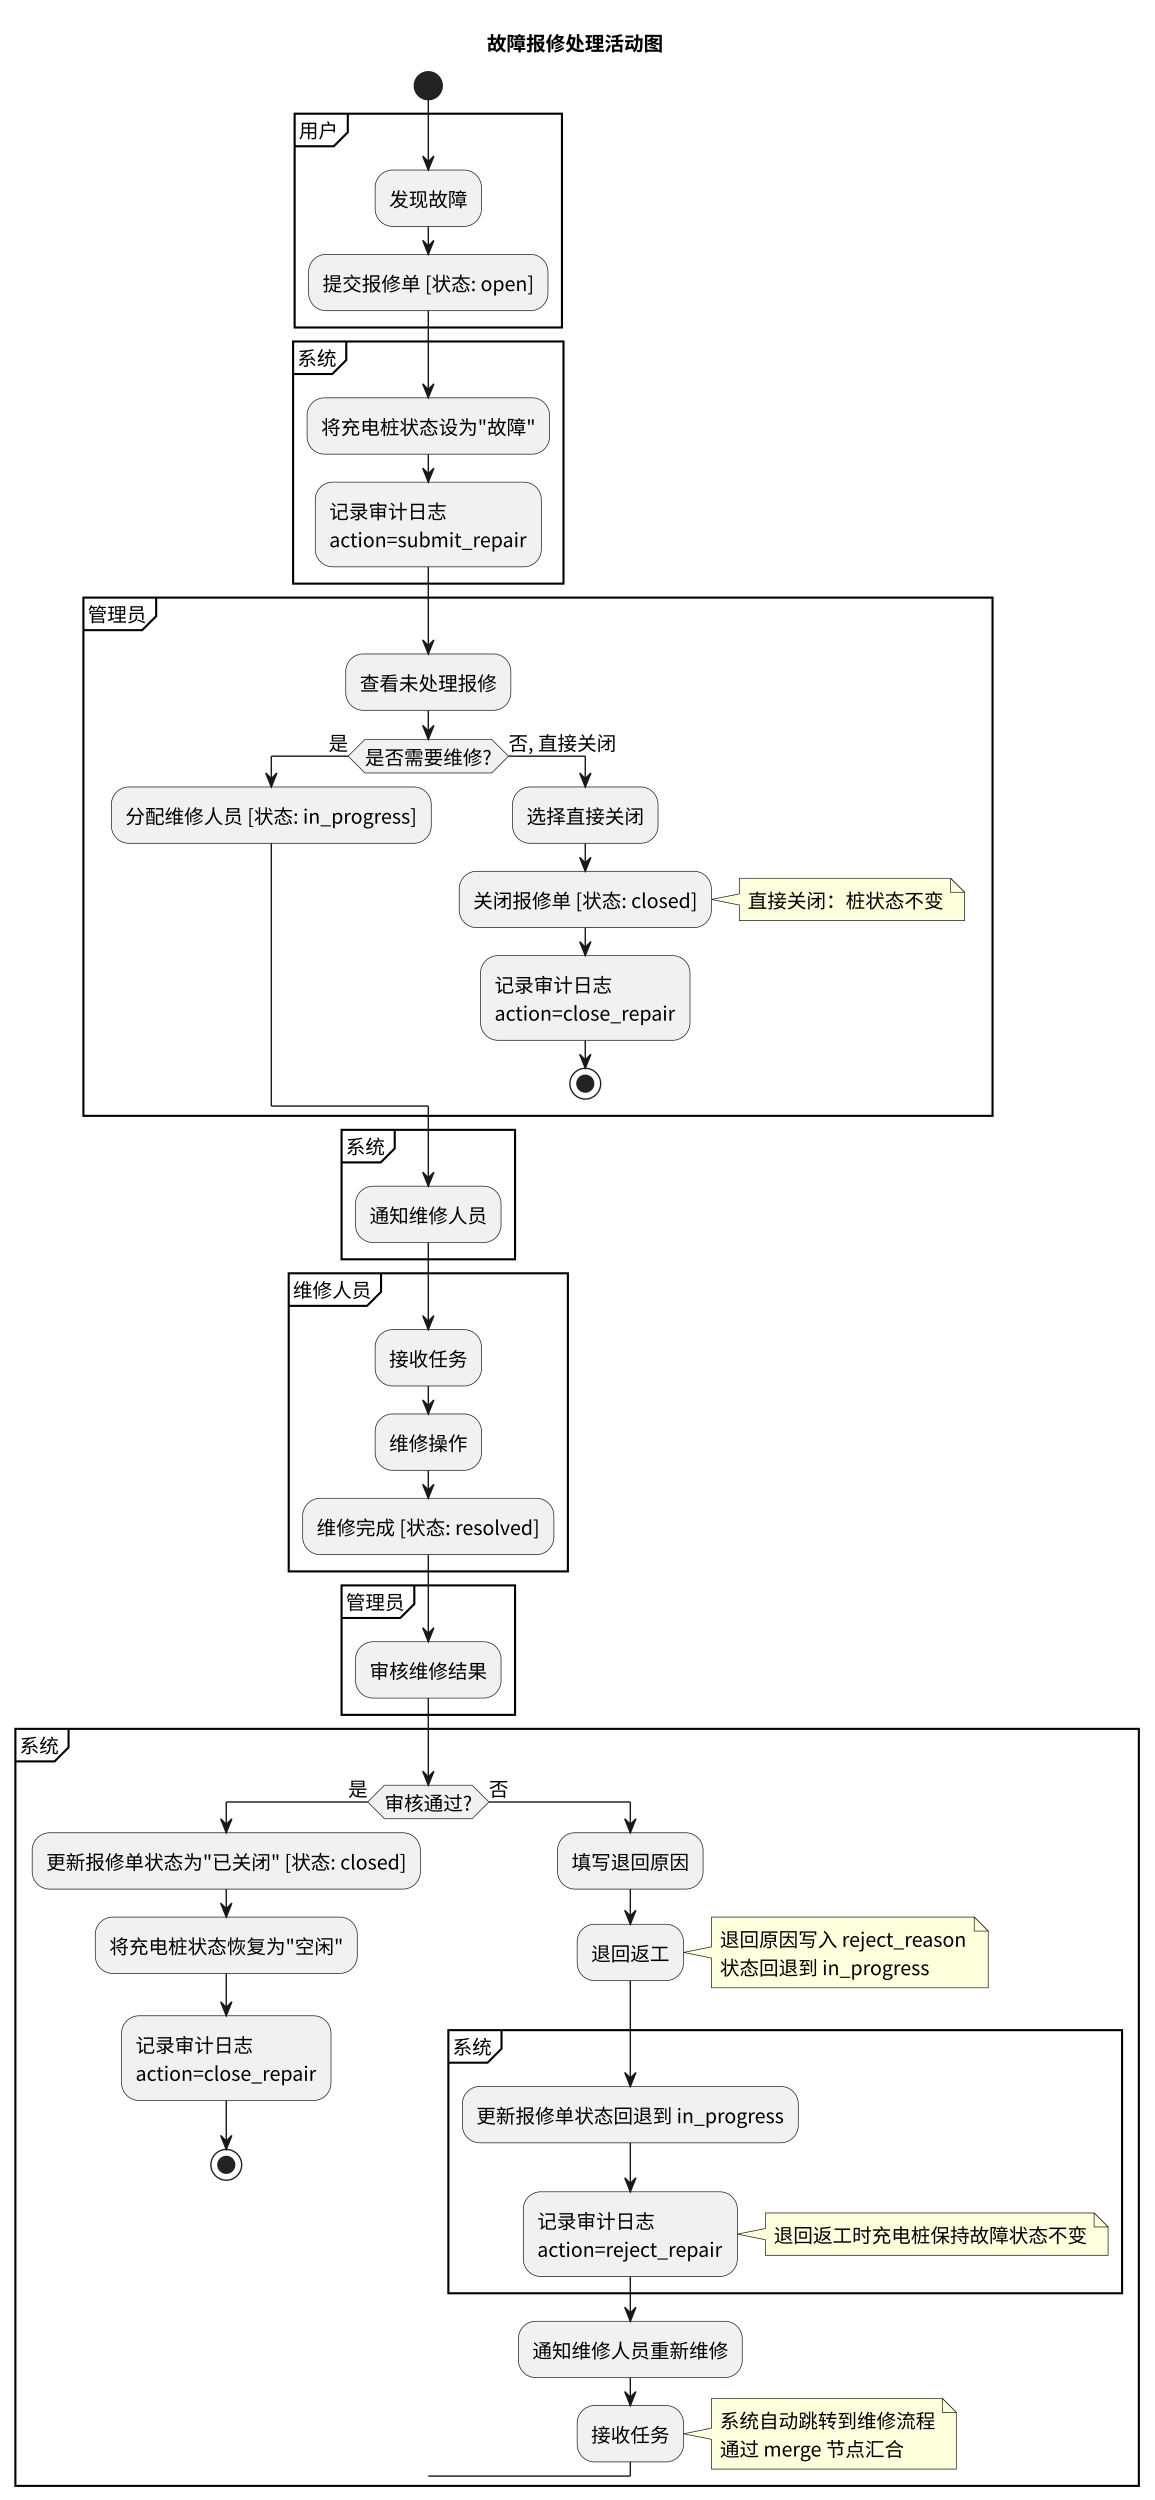
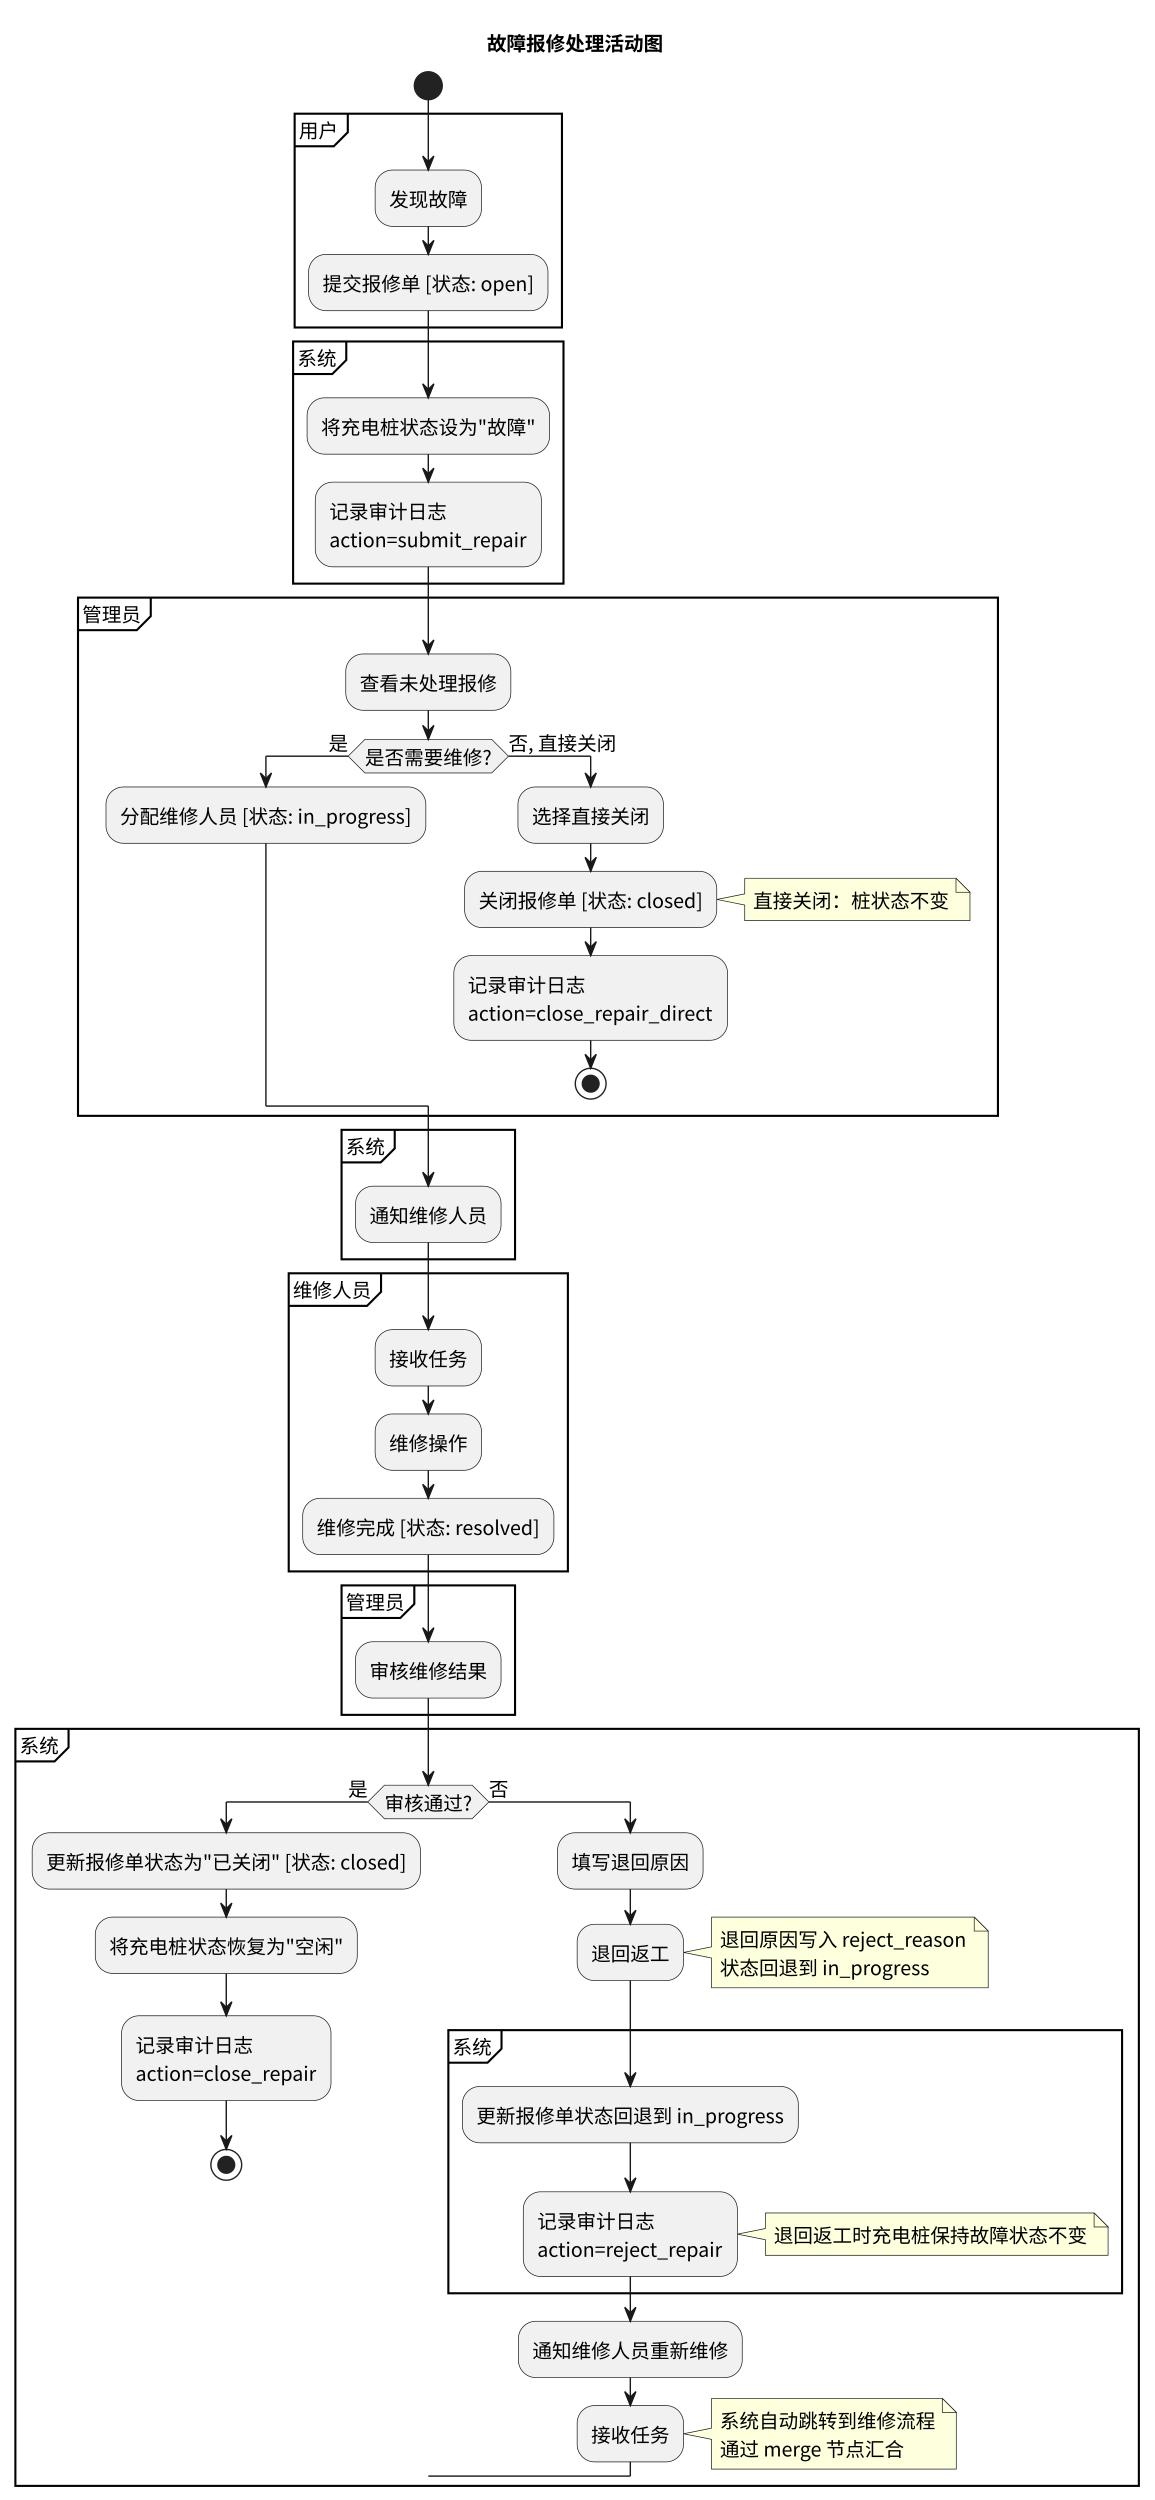
<svg xmlns="http://www.w3.org/2000/svg" contentStyleType="text/css" data-diagram-type="ACTIVITY" height="1787px" preserveAspectRatio="none" style="width:825px;height:1787px;background:#FFFFFF;" version="1.1" viewBox="0 0 825 1787" width="825px" zoomAndPan="magnify">
  <defs />
  <g>
    <g class="title" data-source-line="3">
      <text fill="#000000" font-family="Noto Sans CJK SC" font-size="14" font-weight="bold" lengthAdjust="spacing" textLength="125.999" x="348.03" y="36.24">故障报修处理活动图</text>
    </g>
    <ellipse cx="306.149" cy="61.272" fill="#222222" rx="10" ry="10" style="stroke:#222222;stroke-width:1;" />
    <rect fill="none" height="152.816" style="stroke:#000000;stroke-width:1.5;" width="191.087" x="210.605" y="81.272" />
    <path d="M248.605,81.272 L248.605,94.544 L238.605,104.544 L210.605,104.544" fill="none" style="stroke:#000000;stroke-width:1.5;" />
    <text fill="#000000" font-family="Noto Sans CJK SC" font-size="14" lengthAdjust="spacing" textLength="28" x="213.605" y="98.512">用户</text>
    <rect fill="#F1F1F1" height="40.272" rx="12.5" ry="12.5" style="stroke:#181818;stroke-width:0.5;" width="76" x="268.149" y="121.544" />
    <text fill="#000000" font-family="Noto Sans CJK SC" font-size="14" lengthAdjust="spacing" textLength="56" x="278.149" y="147.784">发现故障</text>
    <rect fill="#F1F1F1" height="40.272" rx="12.5" ry="12.5" style="stroke:#181818;stroke-width:0.5;" width="171.087" x="220.605" y="181.816" />
    <text fill="#000000" font-family="Noto Sans CJK SC" font-size="14" lengthAdjust="spacing" textLength="151.087" x="230.605" y="208.056">提交报修单 [状态: open]</text>
    <rect fill="none" height="173.088" style="stroke:#000000;stroke-width:1.5;" width="193.271" x="209.513" y="244.088" />
    <path d="M247.513,244.088 L247.513,257.36 L237.513,267.36 L209.513,267.36" fill="none" style="stroke:#000000;stroke-width:1.5;" />
    <text fill="#000000" font-family="Noto Sans CJK SC" font-size="14" lengthAdjust="spacing" textLength="28" x="212.513" y="261.328">系统</text>
    <rect fill="#F1F1F1" height="40.272" rx="12.5" ry="12.5" style="stroke:#181818;stroke-width:0.5;" width="173.271" x="219.513" y="284.36" />
    <text fill="#000000" font-family="Noto Sans CJK SC" font-size="14" lengthAdjust="spacing" textLength="153.271" x="229.513" y="310.599">将充电桩状态设为"故障"</text>
    <rect fill="#F1F1F1" height="60.544" rx="12.5" ry="12.5" style="stroke:#181818;stroke-width:0.5;" width="161.595" x="225.351" y="344.632" />
    <text fill="#000000" font-family="Noto Sans CJK SC" font-size="14" lengthAdjust="spacing" textLength="84" x="235.351" y="370.871">记录审计日志</text>
    <text fill="#000000" font-family="Noto Sans CJK SC" font-size="14" lengthAdjust="spacing" textLength="141.595" x="235.351" y="391.143">action=submit_repair</text>
-     <rect fill="none" height="370.435" style="stroke:#000000;stroke-width:1.5;" width="649.842" x="59.625" y="427.175" />
-     <path d="M111.625,427.175 L111.625,440.447 L101.625,450.447 L59.625,450.447" fill="none" style="stroke:#000000;stroke-width:1.5;" />
-     <text fill="#000000" font-family="Noto Sans CJK SC" font-size="14" lengthAdjust="spacing" textLength="42" x="62.625" y="444.415">管理员</text>
+     <rect fill="none" height="370.435" style="stroke:#000000;stroke-width:1.5;" width="657.57" x="55.761" y="427.175" />
+     <path d="M107.761,427.175 L107.761,440.447 L97.761,450.447 L55.761,450.447" fill="none" style="stroke:#000000;stroke-width:1.5;" />
+     <text fill="#000000" font-family="Noto Sans CJK SC" font-size="14" lengthAdjust="spacing" textLength="42" x="58.761" y="444.415">管理员</text>
    <rect fill="#F1F1F1" height="40.272" rx="12.5" ry="12.5" style="stroke:#181818;stroke-width:0.5;" width="118" x="247.149" y="467.447" />
    <text fill="#000000" font-family="Noto Sans CJK SC" font-size="14" lengthAdjust="spacing" textLength="98" x="257.149" y="493.687">查看未处理报修</text>
    <polygon fill="#F1F1F1" points="260.831,528.523,351.467,528.523,363.467,540.523,351.467,552.523,260.831,552.523,248.831,540.523,260.831,528.523" style="stroke:#181818;stroke-width:0.5;" />
    <text fill="#000000" font-family="Noto Sans CJK SC" font-size="14" lengthAdjust="spacing" textLength="90.636" x="260.831" y="546.627">是否需要维修?</text>
    <text fill="#000000" font-family="Noto Sans CJK SC" font-size="14" lengthAdjust="spacing" textLength="14" x="234.831" y="536.491">是</text>
    <text fill="#000000" font-family="Noto Sans CJK SC" font-size="14" lengthAdjust="spacing" textLength="77.028" x="363.467" y="536.491">否, 直接关闭</text>
-     <rect fill="#F1F1F1" height="40.272" rx="12.5" ry="12.5" style="stroke:#181818;stroke-width:0.5;" width="228.627" x="79.625" y="562.523" />
-     <text fill="#000000" font-family="Noto Sans CJK SC" font-size="14" lengthAdjust="spacing" textLength="208.627" x="89.625" y="588.763">分配维修人员 [状态: in_progress]</text>
-     <rect fill="#F1F1F1" height="40.272" rx="12.5" ry="12.5" style="stroke:#181818;stroke-width:0.5;" width="104" x="366.36" y="562.523" />
-     <text fill="#000000" font-family="Noto Sans CJK SC" font-size="14" lengthAdjust="spacing" textLength="84" x="376.36" y="588.763">选择直接关闭</text>
-     <path d="M528.467,627.795 L528.467,638.931 L508.467,642.931 L528.467,646.931 L528.467,658.067 A0,0 0 0 0 528.467,658.067 L689.467,658.067 A0,0 0 0 0 689.467,658.067 L689.467,637.795 L679.467,627.795 L528.467,627.795 A0,0 0 0 0 528.467,627.795" fill="#FEFFDD" style="stroke:#181818;stroke-width:0.5;" />
-     <path d="M679.467,627.795 L679.467,637.795 L689.467,637.795 L679.467,627.795" fill="#FEFFDD" style="stroke:#181818;stroke-width:0.5;" />
-     <text fill="#000000" font-family="Noto Sans CJK SC" font-size="14" lengthAdjust="spacing" textLength="139.999" x="534.467" y="649.035">直接关闭：桩状态不变</text>
-     <rect fill="#F1F1F1" height="40.272" rx="12.5" ry="12.5" style="stroke:#181818;stroke-width:0.5;" width="180.215" x="328.252" y="622.795" />
-     <text fill="#000000" font-family="Noto Sans CJK SC" font-size="14" lengthAdjust="spacing" textLength="160.215" x="338.252" y="649.035">关闭报修单 [状态: closed]</text>
-     <rect fill="#F1F1F1" height="60.544" rx="12.5" ry="12.5" style="stroke:#181818;stroke-width:0.5;" width="149.709" x="343.505" y="683.067" />
-     <text fill="#000000" font-family="Noto Sans CJK SC" font-size="14" lengthAdjust="spacing" textLength="84" x="353.505" y="709.307">记录审计日志</text>
-     <text fill="#000000" font-family="Noto Sans CJK SC" font-size="14" lengthAdjust="spacing" textLength="129.709" x="353.505" y="729.579">action=close_repair</text>
-     <ellipse cx="418.36" cy="774.611" fill="none" rx="11" ry="11" style="stroke:#222222;stroke-width:1;" />
-     <ellipse cx="418.36" cy="774.611" fill="#222222" rx="6" ry="6" style="stroke:#222222;stroke-width:1;" />
+     <rect fill="#F1F1F1" height="40.272" rx="12.5" ry="12.5" style="stroke:#181818;stroke-width:0.5;" width="228.627" x="75.761" y="562.523" />
+     <text fill="#000000" font-family="Noto Sans CJK SC" font-size="14" lengthAdjust="spacing" textLength="208.627" x="85.761" y="588.763">分配维修人员 [状态: in_progress]</text>
+     <rect fill="#F1F1F1" height="40.272" rx="12.5" ry="12.5" style="stroke:#181818;stroke-width:0.5;" width="104" x="370.224" y="562.523" />
+     <text fill="#000000" font-family="Noto Sans CJK SC" font-size="14" lengthAdjust="spacing" textLength="84" x="380.224" y="588.763">选择直接关闭</text>
+     <path d="M532.331,627.795 L532.331,638.931 L512.331,642.931 L532.331,646.931 L532.331,658.067 A0,0 0 0 0 532.331,658.067 L693.331,658.067 A0,0 0 0 0 693.331,658.067 L693.331,637.795 L683.331,627.795 L532.331,627.795 A0,0 0 0 0 532.331,627.795" fill="#FEFFDD" style="stroke:#181818;stroke-width:0.5;" />
+     <path d="M683.331,627.795 L683.331,637.795 L693.331,637.795 L683.331,627.795" fill="#FEFFDD" style="stroke:#181818;stroke-width:0.5;" />
+     <text fill="#000000" font-family="Noto Sans CJK SC" font-size="14" lengthAdjust="spacing" textLength="139.999" x="538.331" y="649.035">直接关闭：桩状态不变</text>
+     <rect fill="#F1F1F1" height="40.272" rx="12.5" ry="12.5" style="stroke:#181818;stroke-width:0.5;" width="180.215" x="332.116" y="622.795" />
+     <text fill="#000000" font-family="Noto Sans CJK SC" font-size="14" lengthAdjust="spacing" textLength="160.215" x="342.116" y="649.035">关闭报修单 [状态: closed]</text>
+     <rect fill="#F1F1F1" height="60.544" rx="12.5" ry="12.5" style="stroke:#181818;stroke-width:0.5;" width="195.671" x="324.388" y="683.067" />
+     <text fill="#000000" font-family="Noto Sans CJK SC" font-size="14" lengthAdjust="spacing" textLength="84" x="334.388" y="709.307">记录审计日志</text>
+     <text fill="#000000" font-family="Noto Sans CJK SC" font-size="14" lengthAdjust="spacing" textLength="175.671" x="334.388" y="729.579">action=close_repair_direct</text>
+     <ellipse cx="422.224" cy="774.611" fill="none" rx="11" ry="11" style="stroke:#222222;stroke-width:1;" />
+     <ellipse cx="422.224" cy="774.611" fill="#222222" rx="6" ry="6" style="stroke:#222222;stroke-width:1;" />
    <rect fill="none" height="92.544" style="stroke:#000000;stroke-width:1.5;" width="124" x="244.149" y="807.611" />
    <path d="M282.149,807.611 L282.149,820.883 L272.149,830.883 L244.149,830.883" fill="none" style="stroke:#000000;stroke-width:1.5;" />
    <text fill="#000000" font-family="Noto Sans CJK SC" font-size="14" lengthAdjust="spacing" textLength="28" x="247.149" y="824.851">系统</text>
    <rect fill="#F1F1F1" height="40.272" rx="12.5" ry="12.5" style="stroke:#181818;stroke-width:0.5;" width="104" x="254.149" y="847.883" />
    <text fill="#000000" font-family="Noto Sans CJK SC" font-size="14" lengthAdjust="spacing" textLength="84" x="264.149" y="874.122">通知维修人员</text>
    <rect fill="none" height="213.088" style="stroke:#000000;stroke-width:1.5;" width="199.557" x="206.37" y="910.154" />
    <path d="M272.37,910.154 L272.37,923.426 L262.37,933.426 L206.37,933.426" fill="none" style="stroke:#000000;stroke-width:1.5;" />
    <text fill="#000000" font-family="Noto Sans CJK SC" font-size="14" lengthAdjust="spacing" textLength="56" x="209.37" y="927.394">维修人员</text>
    <rect fill="#F1F1F1" height="40.272" rx="12.5" ry="12.5" style="stroke:#181818;stroke-width:0.5;" width="76" x="268.149" y="950.426" />
    <text fill="#000000" font-family="Noto Sans CJK SC" font-size="14" lengthAdjust="spacing" textLength="56" x="278.149" y="976.666">接收任务</text>
    <rect fill="#F1F1F1" height="40.272" rx="12.5" ry="12.5" style="stroke:#181818;stroke-width:0.5;" width="76" x="268.149" y="1010.698" />
    <text fill="#000000" font-family="Noto Sans CJK SC" font-size="14" lengthAdjust="spacing" textLength="56" x="278.149" y="1036.938">维修操作</text>
    <rect fill="#F1F1F1" height="40.272" rx="12.5" ry="12.5" style="stroke:#181818;stroke-width:0.5;" width="179.557" x="216.37" y="1070.97" />
    <text fill="#000000" font-family="Noto Sans CJK SC" font-size="14" lengthAdjust="spacing" textLength="159.557" x="226.37" y="1097.21">维修完成 [状态: resolved]</text>
    <rect fill="none" height="92.544" style="stroke:#000000;stroke-width:1.5;" width="124" x="244.149" y="1133.242" />
    <path d="M296.149,1133.242 L296.149,1146.514 L286.149,1156.514 L244.149,1156.514" fill="none" style="stroke:#000000;stroke-width:1.5;" />
    <text fill="#000000" font-family="Noto Sans CJK SC" font-size="14" lengthAdjust="spacing" textLength="42" x="247.149" y="1150.482">管理员</text>
    <rect fill="#F1F1F1" height="40.272" rx="12.5" ry="12.5" style="stroke:#181818;stroke-width:0.5;" width="104" x="254.149" y="1173.514" />
    <text fill="#000000" font-family="Noto Sans CJK SC" font-size="14" lengthAdjust="spacing" textLength="84" x="264.149" y="1199.754">审核维修结果</text>
    <rect fill="none" height="541.127" style="stroke:#000000;stroke-width:1.5;" width="803.06" x="11" y="1235.786" />
    <path d="M49,1235.786 L49,1249.058 L39,1259.058 L11,1259.058" fill="none" style="stroke:#000000;stroke-width:1.5;" />
    <text fill="#000000" font-family="Noto Sans CJK SC" font-size="14" lengthAdjust="spacing" textLength="28" x="14" y="1253.026">系统</text>
    <polygon fill="#F1F1F1" points="274.831,1276.058,337.467,1276.058,349.467,1288.058,337.467,1300.058,274.831,1300.058,262.831,1288.058,274.831,1276.058" style="stroke:#181818;stroke-width:0.5;" />
    <text fill="#000000" font-family="Noto Sans CJK SC" font-size="14" lengthAdjust="spacing" textLength="62.636" x="274.831" y="1294.162">审核通过?</text>
    <text fill="#000000" font-family="Noto Sans CJK SC" font-size="14" lengthAdjust="spacing" textLength="14" x="248.831" y="1284.026">是</text>
    <text fill="#000000" font-family="Noto Sans CJK SC" font-size="14" lengthAdjust="spacing" textLength="14" x="349.467" y="1284.026">否</text>
    <rect fill="#F1F1F1" height="40.272" rx="12.5" ry="12.5" style="stroke:#181818;stroke-width:0.5;" width="277.487" x="23" y="1310.058" />
    <text fill="#000000" font-family="Noto Sans CJK SC" font-size="14" lengthAdjust="spacing" textLength="257.487" x="33" y="1336.298">更新报修单状态为"已关闭" [状态: closed]</text>
    <rect fill="#F1F1F1" height="40.272" rx="12.5" ry="12.5" style="stroke:#181818;stroke-width:0.5;" width="187.271" x="68.108" y="1370.33" />
    <text fill="#000000" font-family="Noto Sans CJK SC" font-size="14" lengthAdjust="spacing" textLength="167.271" x="78.108" y="1396.57">将充电桩状态恢复为"空闲"</text>
    <rect fill="#F1F1F1" height="60.544" rx="12.5" ry="12.5" style="stroke:#181818;stroke-width:0.5;" width="149.709" x="86.889" y="1440.874" />
    <text fill="#000000" font-family="Noto Sans CJK SC" font-size="14" lengthAdjust="spacing" textLength="84" x="96.889" y="1467.113">记录审计日志</text>
    <text fill="#000000" font-family="Noto Sans CJK SC" font-size="14" lengthAdjust="spacing" textLength="129.709" x="96.889" y="1487.385">action=close_repair</text>
    <ellipse cx="161.743" cy="1547.417" fill="none" rx="11" ry="11" style="stroke:#222222;stroke-width:1;" />
    <ellipse cx="161.743" cy="1547.417" fill="#222222" rx="6" ry="6" style="stroke:#222222;stroke-width:1;" />
    <rect fill="#F1F1F1" height="40.272" rx="12.5" ry="12.5" style="stroke:#181818;stroke-width:0.5;" width="104" x="398.555" y="1310.058" />
    <text fill="#000000" font-family="Noto Sans CJK SC" font-size="14" lengthAdjust="spacing" textLength="84" x="408.555" y="1336.298">填写退回原因</text>
    <path d="M508.554,1370.33 L508.554,1391.602 L488.554,1395.602 L508.554,1399.602 L508.554,1420.874 A0,0 0 0 0 508.554,1420.874 L706.374,1420.874 A0,0 0 0 0 706.374,1420.874 L706.374,1380.33 L696.374,1370.33 L508.554,1370.33 A0,0 0 0 0 508.554,1370.33" fill="#FEFFDD" style="stroke:#181818;stroke-width:0.5;" />
    <path d="M696.374,1370.33 L696.374,1380.33 L706.374,1380.33 L696.374,1370.33" fill="#FEFFDD" style="stroke:#181818;stroke-width:0.5;" />
    <text fill="#000000" font-family="Noto Sans CJK SC" font-size="14" lengthAdjust="spacing" textLength="176.819" x="514.554" y="1391.57">退回原因写入 reject_reason</text>
    <text fill="#000000" font-family="Noto Sans CJK SC" font-size="14" lengthAdjust="spacing" textLength="150.135" x="514.554" y="1411.842">状态回退到 in_progress</text>
    <rect fill="#F1F1F1" height="40.272" rx="12.5" ry="12.5" style="stroke:#181818;stroke-width:0.5;" width="76" x="412.555" y="1375.466" />
    <text fill="#000000" font-family="Noto Sans CJK SC" font-size="14" lengthAdjust="spacing" textLength="56" x="422.555" y="1401.706">退回返工</text>
    <rect fill="none" height="188.088" style="stroke:#000000;stroke-width:1.5;" width="481.573" x="320.487" y="1451.146" />
    <path d="M358.487,1451.146 L358.487,1464.417 L348.487,1474.417 L320.487,1474.417" fill="none" style="stroke:#000000;stroke-width:1.5;" />
    <text fill="#000000" font-family="Noto Sans CJK SC" font-size="14" lengthAdjust="spacing" textLength="28" x="323.487" y="1468.385">系统</text>
    <rect fill="#F1F1F1" height="40.272" rx="12.5" ry="12.5" style="stroke:#181818;stroke-width:0.5;" width="240.135" x="330.487" y="1491.417" />
    <text fill="#000000" font-family="Noto Sans CJK SC" font-size="14" lengthAdjust="spacing" textLength="220.135" x="340.487" y="1517.657">更新报修单状态回退到 in_progress</text>
    <path d="M547.061,1581.825 L547.061,1592.961 L527.061,1596.961 L547.061,1600.961 L547.061,1612.097 A0,0 0 0 0 547.061,1612.097 L792.06,1612.097 A0,0 0 0 0 792.06,1612.097 L792.06,1591.825 L782.06,1581.825 L547.061,1581.825 A0,0 0 0 0 547.061,1581.825" fill="#FEFFDD" style="stroke:#181818;stroke-width:0.5;" />
    <path d="M782.06,1581.825 L782.06,1591.825 L792.06,1591.825 L782.06,1581.825" fill="#FEFFDD" style="stroke:#181818;stroke-width:0.5;" />
    <text fill="#000000" font-family="Noto Sans CJK SC" font-size="14" lengthAdjust="spacing" textLength="223.999" x="553.061" y="1603.065">退回返工时充电桩保持故障状态不变</text>
    <rect fill="#F1F1F1" height="60.544" rx="12.5" ry="12.5" style="stroke:#181818;stroke-width:0.5;" width="153.013" x="374.048" y="1566.689" />
    <text fill="#000000" font-family="Noto Sans CJK SC" font-size="14" lengthAdjust="spacing" textLength="84" x="384.048" y="1592.929">记录审计日志</text>
    <text fill="#000000" font-family="Noto Sans CJK SC" font-size="14" lengthAdjust="spacing" textLength="133.013" x="384.048" y="1613.201">action=reject_repair</text>
    <rect fill="#F1F1F1" height="40.272" rx="12.5" ry="12.5" style="stroke:#181818;stroke-width:0.5;" width="159.999" x="370.555" y="1659.233" />
    <text fill="#000000" font-family="Noto Sans CJK SC" font-size="14" lengthAdjust="spacing" textLength="139.999" x="380.555" y="1685.473">通知维修人员重新维修</text>
    <path d="M508.554,1714.369 L508.554,1735.641 L488.554,1739.641 L508.554,1743.641 L508.554,1764.913 A0,0 0 0 0 508.554,1764.913 L683.554,1764.913 A0,0 0 0 0 683.554,1764.913 L683.554,1724.369 L673.554,1714.369 L508.554,1714.369 A0,0 0 0 0 508.554,1714.369" fill="#FEFFDD" style="stroke:#181818;stroke-width:0.5;" />
    <path d="M673.554,1714.369 L673.554,1724.369 L683.554,1724.369 L673.554,1714.369" fill="#FEFFDD" style="stroke:#181818;stroke-width:0.5;" />
    <text fill="#000000" font-family="Noto Sans CJK SC" font-size="14" lengthAdjust="spacing" textLength="153.999" x="514.554" y="1735.609">系统自动跳转到维修流程</text>
    <text fill="#000000" font-family="Noto Sans CJK SC" font-size="14" lengthAdjust="spacing" textLength="132.075" x="514.554" y="1755.881">通过 merge 节点汇合</text>
    <rect fill="#F1F1F1" height="40.272" rx="12.5" ry="12.5" style="stroke:#181818;stroke-width:0.5;" width="76" x="412.555" y="1719.505" />
    <text fill="#000000" font-family="Noto Sans CJK SC" font-size="14" lengthAdjust="spacing" textLength="56" x="422.555" y="1745.745">接收任务</text>
    <line style="stroke:#181818;stroke-width:1;" x1="306.149" x2="306.149" y1="161.816" y2="181.816" />
    <polygon fill="#181818" points="302.149,171.816,306.149,181.816,310.149,171.816,306.149,175.816" style="stroke:#181818;stroke-width:1;" />
    <line style="stroke:#181818;stroke-width:1;" x1="306.149" x2="306.149" y1="71.272" y2="121.544" />
    <polygon fill="#181818" points="302.149,111.544,306.149,121.544,310.149,111.544,306.149,115.544" style="stroke:#181818;stroke-width:1;" />
    <line style="stroke:#181818;stroke-width:1;" x1="306.149" x2="306.149" y1="324.632" y2="344.632" />
    <polygon fill="#181818" points="302.149,334.632,306.149,344.632,310.149,334.632,306.149,338.632" style="stroke:#181818;stroke-width:1;" />
    <line style="stroke:#181818;stroke-width:1;" x1="306.149" x2="306.149" y1="222.088" y2="284.36" />
    <polygon fill="#181818" points="302.149,274.36,306.149,284.36,310.149,274.36,306.149,278.36" style="stroke:#181818;stroke-width:1;" />
-     <line style="stroke:#181818;stroke-width:1;" x1="418.36" x2="418.36" y1="602.795" y2="622.795" />
-     <polygon fill="#181818" points="414.36,612.795,418.36,622.795,422.36,612.795,418.36,616.795" style="stroke:#181818;stroke-width:1;" />
-     <line style="stroke:#181818;stroke-width:1;" x1="418.36" x2="418.36" y1="663.067" y2="683.067" />
-     <polygon fill="#181818" points="414.36,673.067,418.36,683.067,422.36,673.067,418.36,677.067" style="stroke:#181818;stroke-width:1;" />
-     <line style="stroke:#181818;stroke-width:1;" x1="418.36" x2="418.36" y1="743.611" y2="763.611" />
-     <polygon fill="#181818" points="414.36,753.611,418.36,763.611,422.36,753.611,418.36,757.611" style="stroke:#181818;stroke-width:1;" />
-     <line style="stroke:#181818;stroke-width:1;" x1="248.831" x2="193.938" y1="540.523" y2="540.523" />
-     <line style="stroke:#181818;stroke-width:1;" x1="193.938" x2="193.938" y1="540.523" y2="562.523" />
-     <polygon fill="#181818" points="189.938,552.523,193.938,562.523,197.938,552.523,193.938,556.523" style="stroke:#181818;stroke-width:1;" />
-     <line style="stroke:#181818;stroke-width:1;" x1="363.467" x2="418.36" y1="540.523" y2="540.523" />
-     <line style="stroke:#181818;stroke-width:1;" x1="418.36" x2="418.36" y1="540.523" y2="562.523" />
-     <polygon fill="#181818" points="414.36,552.523,418.36,562.523,422.36,552.523,418.36,556.523" style="stroke:#181818;stroke-width:1;" />
-     <line style="stroke:#181818;stroke-width:1;" x1="193.938" x2="193.938" y1="602.795" y2="790.611" />
-     <line style="stroke:#181818;stroke-width:1;" x1="193.938" x2="306.149" y1="790.611" y2="790.611" />
+     <line style="stroke:#181818;stroke-width:1;" x1="422.224" x2="422.224" y1="602.795" y2="622.795" />
+     <polygon fill="#181818" points="418.224,612.795,422.224,622.795,426.224,612.795,422.224,616.795" style="stroke:#181818;stroke-width:1;" />
+     <line style="stroke:#181818;stroke-width:1;" x1="422.224" x2="422.224" y1="663.067" y2="683.067" />
+     <polygon fill="#181818" points="418.224,673.067,422.224,683.067,426.224,673.067,422.224,677.067" style="stroke:#181818;stroke-width:1;" />
+     <line style="stroke:#181818;stroke-width:1;" x1="422.224" x2="422.224" y1="743.611" y2="763.611" />
+     <polygon fill="#181818" points="418.224,753.611,422.224,763.611,426.224,753.611,422.224,757.611" style="stroke:#181818;stroke-width:1;" />
+     <line style="stroke:#181818;stroke-width:1;" x1="248.831" x2="190.074" y1="540.523" y2="540.523" />
+     <line style="stroke:#181818;stroke-width:1;" x1="190.074" x2="190.074" y1="540.523" y2="562.523" />
+     <polygon fill="#181818" points="186.074,552.523,190.074,562.523,194.074,552.523,190.074,556.523" style="stroke:#181818;stroke-width:1;" />
+     <line style="stroke:#181818;stroke-width:1;" x1="363.467" x2="422.224" y1="540.523" y2="540.523" />
+     <line style="stroke:#181818;stroke-width:1;" x1="422.224" x2="422.224" y1="540.523" y2="562.523" />
+     <polygon fill="#181818" points="418.224,552.523,422.224,562.523,426.224,552.523,422.224,556.523" style="stroke:#181818;stroke-width:1;" />
+     <line style="stroke:#181818;stroke-width:1;" x1="190.074" x2="190.074" y1="602.795" y2="790.611" />
+     <line style="stroke:#181818;stroke-width:1;" x1="190.074" x2="306.149" y1="790.611" y2="790.611" />
    <line style="stroke:#181818;stroke-width:1;" x1="306.149" x2="306.149" y1="790.611" y2="847.883" />
    <polygon fill="#181818" points="302.149,837.883,306.149,847.883,310.149,837.883,306.149,841.883" style="stroke:#181818;stroke-width:1;" />
    <line style="stroke:#181818;stroke-width:1;" x1="306.149" x2="306.149" y1="507.719" y2="528.523" />
    <polygon fill="#181818" points="302.149,518.523,306.149,528.523,310.149,518.523,306.149,522.523" style="stroke:#181818;stroke-width:1;" />
    <line style="stroke:#181818;stroke-width:1;" x1="306.149" x2="306.149" y1="405.175" y2="467.447" />
    <polygon fill="#181818" points="302.149,457.447,306.149,467.447,310.149,457.447,306.149,461.447" style="stroke:#181818;stroke-width:1;" />
    <line style="stroke:#181818;stroke-width:1;" x1="306.149" x2="306.149" y1="990.698" y2="1010.698" />
    <polygon fill="#181818" points="302.149,1000.698,306.149,1010.698,310.149,1000.698,306.149,1004.698" style="stroke:#181818;stroke-width:1;" />
    <line style="stroke:#181818;stroke-width:1;" x1="306.149" x2="306.149" y1="1050.97" y2="1070.97" />
    <polygon fill="#181818" points="302.149,1060.97,306.149,1070.97,310.149,1060.97,306.149,1064.97" style="stroke:#181818;stroke-width:1;" />
    <line style="stroke:#181818;stroke-width:1;" x1="306.149" x2="306.149" y1="888.154" y2="950.426" />
    <polygon fill="#181818" points="302.149,940.426,306.149,950.426,310.149,940.426,306.149,944.426" style="stroke:#181818;stroke-width:1;" />
    <line style="stroke:#181818;stroke-width:1;" x1="306.149" x2="306.149" y1="1111.242" y2="1173.514" />
    <polygon fill="#181818" points="302.149,1163.514,306.149,1173.514,310.149,1163.514,306.149,1167.514" style="stroke:#181818;stroke-width:1;" />
    <line style="stroke:#181818;stroke-width:1;" x1="161.743" x2="161.743" y1="1350.33" y2="1370.33" />
    <polygon fill="#181818" points="157.743,1360.33,161.743,1370.33,165.743,1360.33,161.743,1364.33" style="stroke:#181818;stroke-width:1;" />
    <line style="stroke:#181818;stroke-width:1;" x1="161.743" x2="161.743" y1="1410.602" y2="1440.874" />
    <polygon fill="#181818" points="157.743,1430.874,161.743,1440.874,165.743,1430.874,161.743,1434.874" style="stroke:#181818;stroke-width:1;" />
    <line style="stroke:#181818;stroke-width:1;" x1="161.743" x2="161.743" y1="1501.417" y2="1536.417" />
    <polygon fill="#181818" points="157.743,1526.417,161.743,1536.417,165.743,1526.417,161.743,1530.417" style="stroke:#181818;stroke-width:1;" />
    <line style="stroke:#181818;stroke-width:1;" x1="450.554" x2="450.554" y1="1350.33" y2="1375.466" />
    <polygon fill="#181818" points="446.554,1365.466,450.554,1375.466,454.554,1365.466,450.554,1369.466" style="stroke:#181818;stroke-width:1;" />
    <line style="stroke:#181818;stroke-width:1;" x1="450.554" x2="450.554" y1="1531.689" y2="1566.689" />
    <polygon fill="#181818" points="446.554,1556.689,450.554,1566.689,454.554,1556.689,450.554,1560.689" style="stroke:#181818;stroke-width:1;" />
    <line style="stroke:#181818;stroke-width:1;" x1="450.554" x2="450.554" y1="1415.738" y2="1491.417" />
    <polygon fill="#181818" points="446.554,1481.417,450.554,1491.417,454.554,1481.417,450.554,1485.417" style="stroke:#181818;stroke-width:1;" />
    <line style="stroke:#181818;stroke-width:1;" x1="450.554" x2="450.554" y1="1627.233" y2="1659.233" />
    <polygon fill="#181818" points="446.554,1649.233,450.554,1659.233,454.554,1649.233,450.554,1653.233" style="stroke:#181818;stroke-width:1;" />
    <line style="stroke:#181818;stroke-width:1;" x1="450.554" x2="450.554" y1="1699.505" y2="1719.505" />
    <polygon fill="#181818" points="446.554,1709.505,450.554,1719.505,454.554,1709.505,450.554,1713.505" style="stroke:#181818;stroke-width:1;" />
    <line style="stroke:#181818;stroke-width:1;" x1="262.831" x2="161.743" y1="1288.058" y2="1288.058" />
    <line style="stroke:#181818;stroke-width:1;" x1="161.743" x2="161.743" y1="1288.058" y2="1310.058" />
    <polygon fill="#181818" points="157.743,1300.058,161.743,1310.058,165.743,1300.058,161.743,1304.058" style="stroke:#181818;stroke-width:1;" />
    <line style="stroke:#181818;stroke-width:1;" x1="349.467" x2="450.554" y1="1288.058" y2="1288.058" />
    <line style="stroke:#181818;stroke-width:1;" x1="450.554" x2="450.554" y1="1288.058" y2="1310.058" />
    <polygon fill="#181818" points="446.554,1300.058,450.554,1310.058,454.554,1300.058,450.554,1304.058" style="stroke:#181818;stroke-width:1;" />
    <line style="stroke:#181818;stroke-width:1;" x1="450.554" x2="450.554" y1="1759.777" y2="1769.913" />
    <line style="stroke:#181818;stroke-width:1;" x1="450.554" x2="306.149" y1="1769.913" y2="1769.913" />
    <line style="stroke:#181818;stroke-width:1;" x1="306.149" x2="306.149" y1="1213.786" y2="1276.058" />
    <polygon fill="#181818" points="302.149,1266.058,306.149,1276.058,310.149,1266.058,306.149,1270.058" style="stroke:#181818;stroke-width:1;" />
  </g>
</svg>
